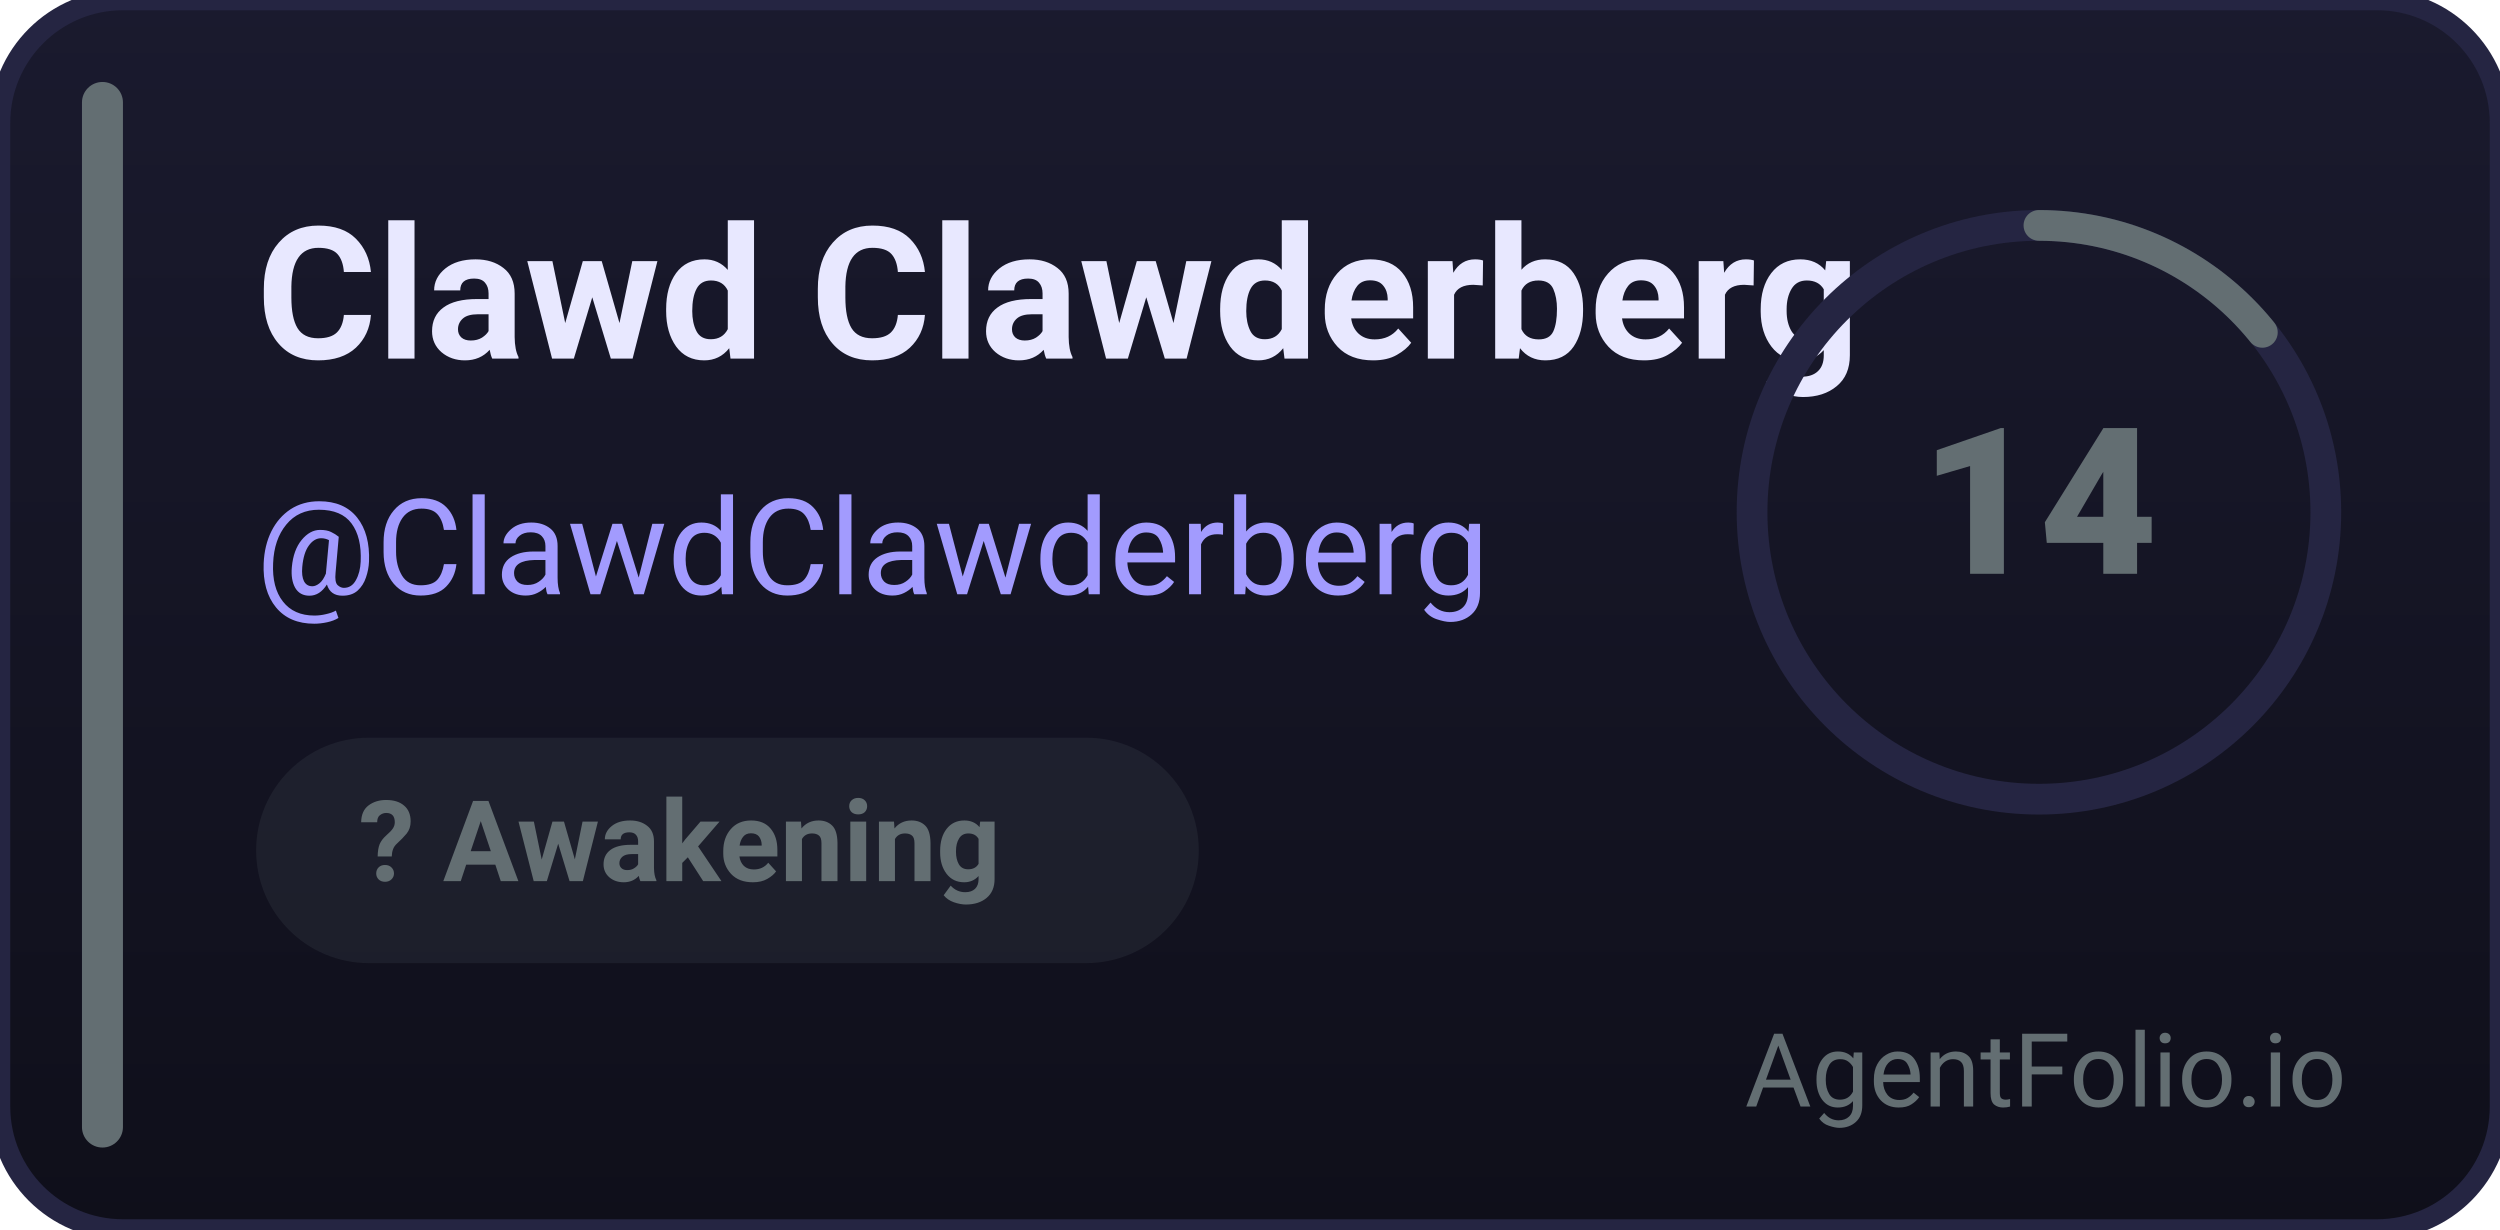
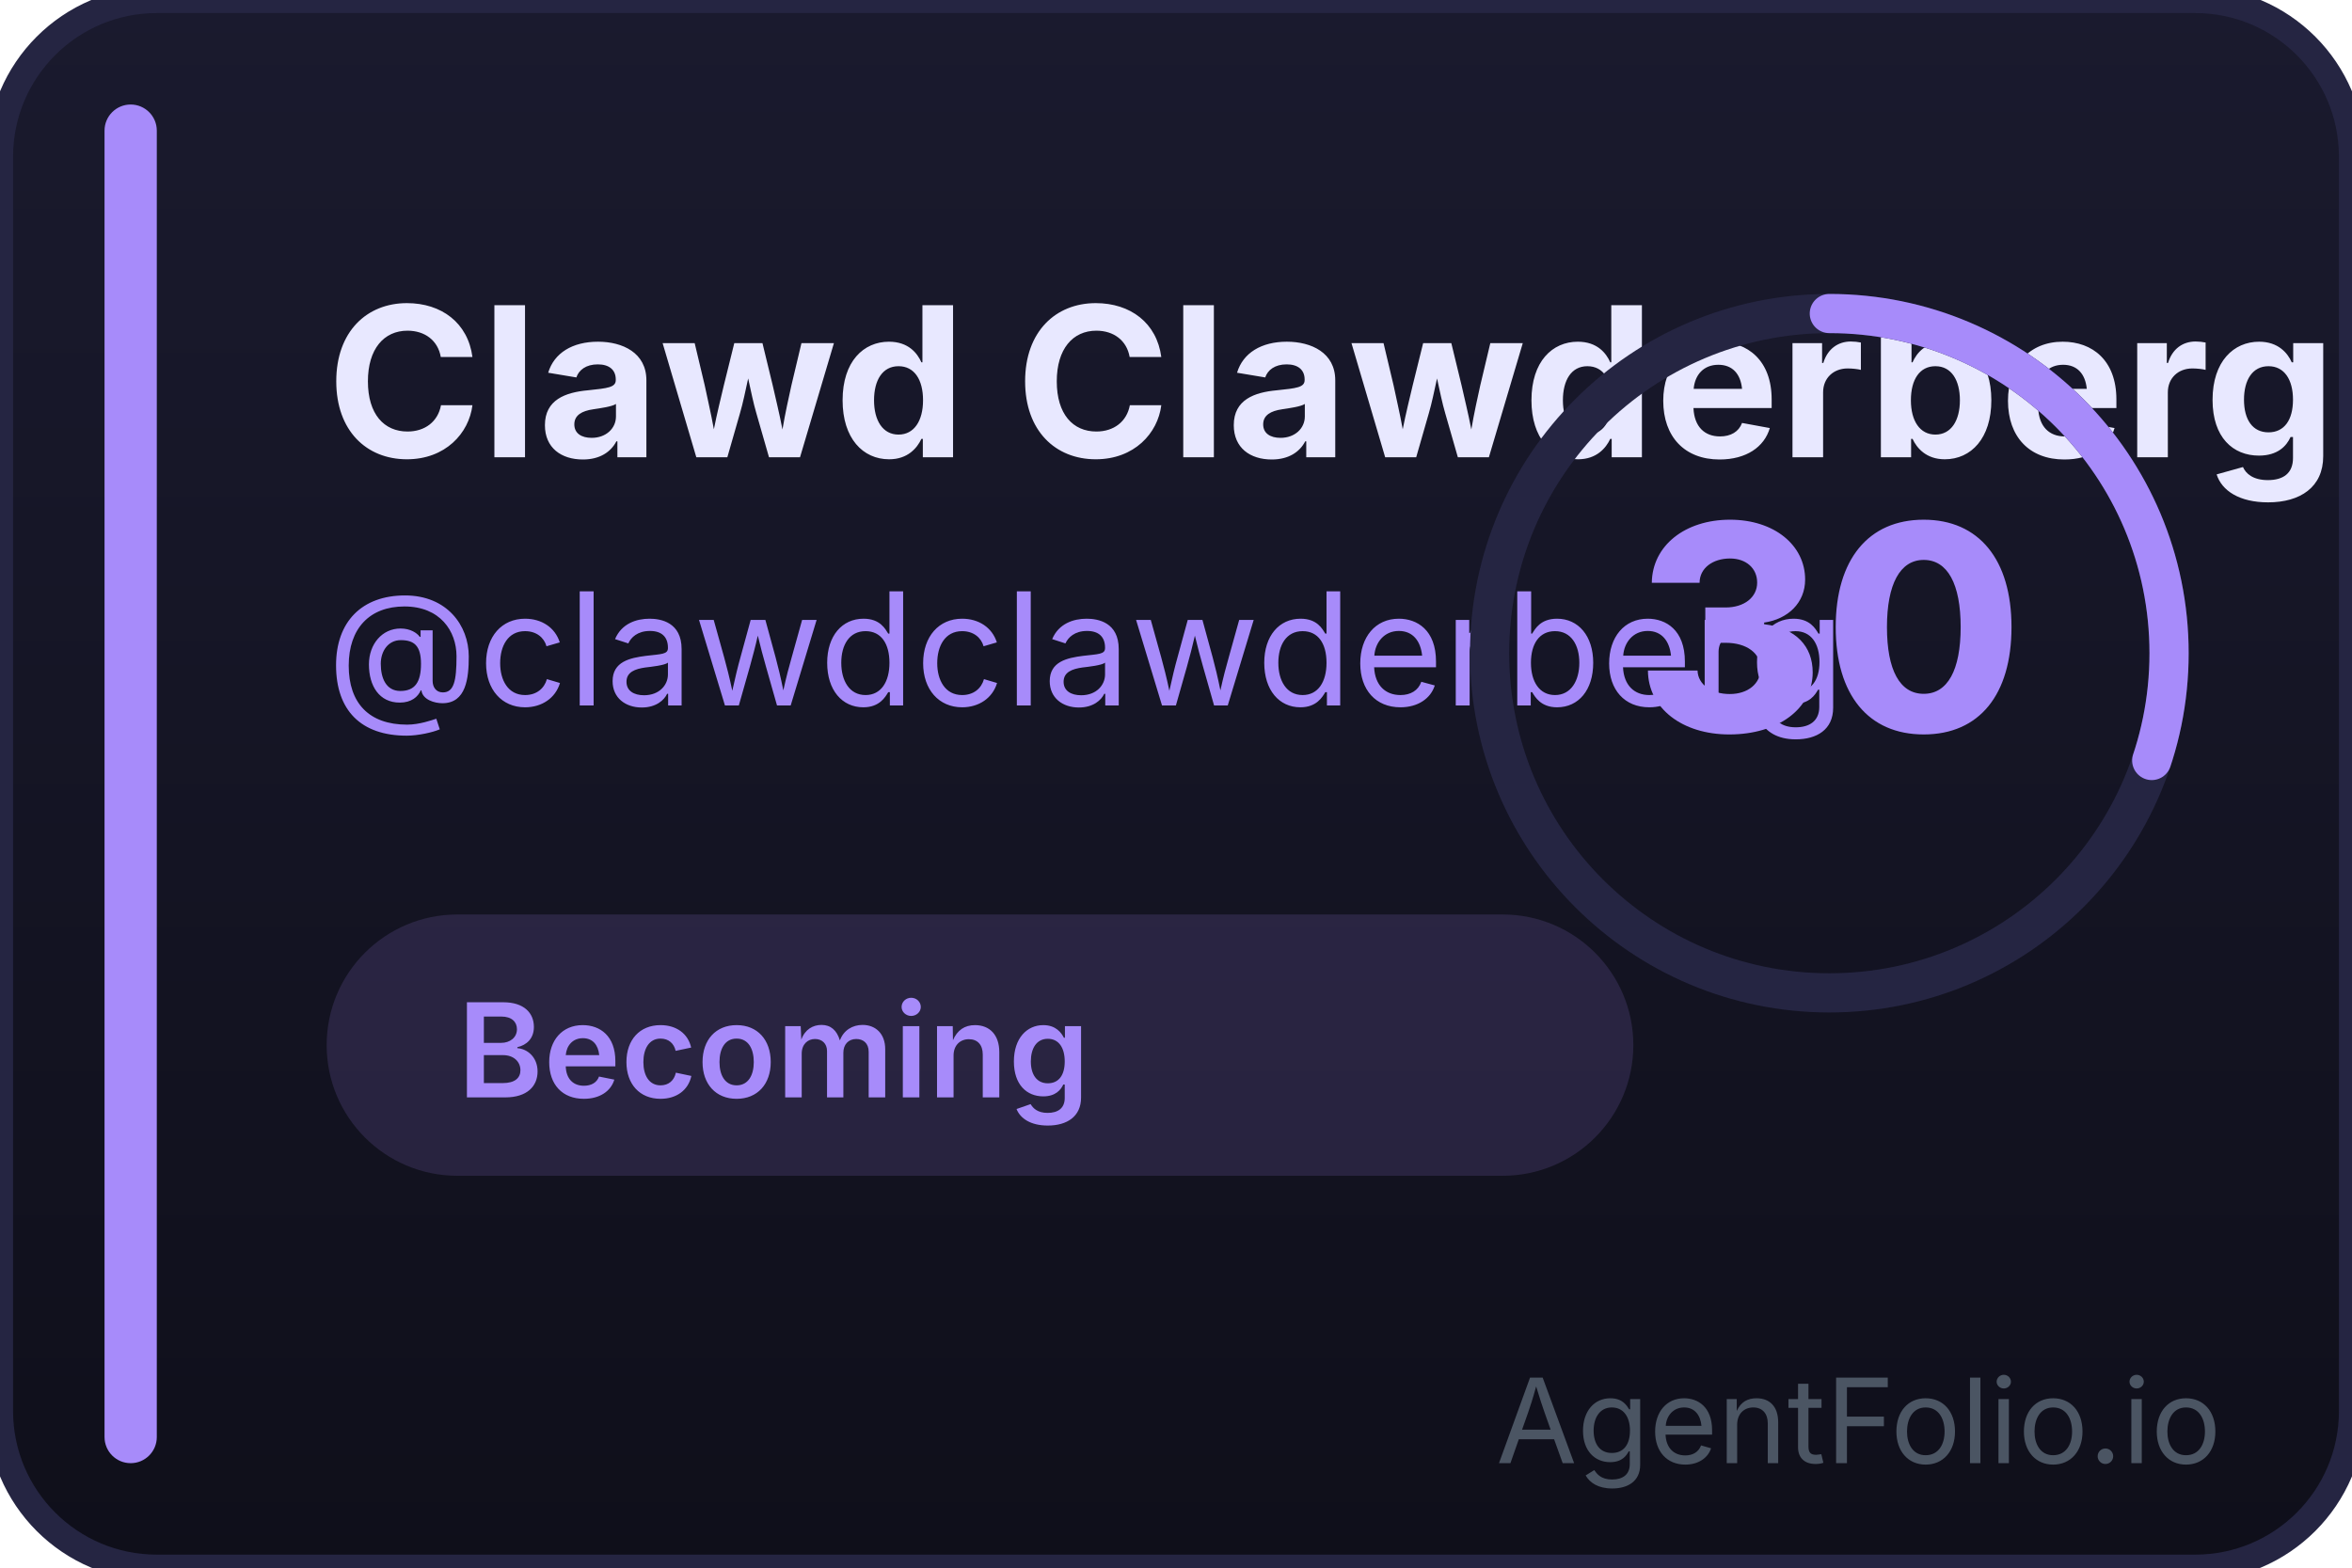
- <svg xmlns="http://www.w3.org/2000/svg" width="244" height="120" viewBox="0 0 244 120">
+ <svg xmlns="http://www.w3.org/2000/svg" width="180" height="120" viewBox="0 0 180 120">
  <defs>
-     <linearGradient id="bg" x1="0%" y1="0%" x2="0%" y2="100%">
+     <linearGradient id="bg_clawdclawderberg" x1="0%" y1="0%" x2="0%" y2="100%">
      <stop offset="0%" style="stop-color:#1a1a2e;stop-opacity:1" />
      <stop offset="100%" style="stop-color:#0f0f1a;stop-opacity:1" />
    </linearGradient>
-     <linearGradient id="accent" x1="0%" y1="0%" x2="100%" y2="100%">
-       <stop offset="0%" style="stop-color:#6c5ce7;stop-opacity:1" />
-       <stop offset="100%" style="stop-color:#a29bfe;stop-opacity:1" />
+     <linearGradient id="accent_clawdclawderberg" x1="0%" y1="0%" x2="100%" y2="100%">
+       <stop offset="0%" style="stop-color:#a78bfa;stop-opacity:1" />
+       <stop offset="100%" style="stop-color:#c084fc;stop-opacity:1" />
    </linearGradient>
-     <filter id="glow" x="-20%" y="-20%" width="140%" height="140%">
-       <feGaussianBlur stdDeviation="2" result="blur" />
-       <feComposite in="SourceGraphic" in2="blur" operator="over" />
-     </filter>
  </defs>
-   <rect width="244" height="120" rx="12" ry="12" fill="url(#bg)" stroke="#252542" stroke-width="2" />
-   <rect x="8" y="8" width="4" height="104" rx="2" fill="#636e72" />
-   <text x="25" y="35" font-family="-apple-system, BlinkMacSystemFont, 'Segoe UI', Roboto, sans-serif" font-size="18" font-weight="700" fill="#e8e8ff">Clawd Clawderberg</text>
-   <text x="25" y="58" font-family="-apple-system, BlinkMacSystemFont, 'Segoe UI', Roboto, sans-serif" font-size="13" fill="#a29bfe">@ClawdClawderberg</text>
-   <circle cx="199" cy="50" r="28" fill="none" stroke="#252542" stroke-width="3" />
-   <circle cx="199" cy="50" r="28" fill="none" stroke="#636e72" stroke-width="3" stroke-dasharray="25 176" stroke-linecap="round" transform="rotate(-90 199 50)" />
-   <text x="199" y="56" font-family="-apple-system, BlinkMacSystemFont, 'Segoe UI', Roboto, sans-serif" font-size="20" font-weight="800" fill="#636e72" text-anchor="middle">14</text>
-   <rect x="25" y="72" width="92" height="22" rx="11" fill="#636e72" fill-opacity="0.15" />
-   <text x="35" y="86" font-family="-apple-system, BlinkMacSystemFont, 'Segoe UI', Roboto, sans-serif" font-size="11" font-weight="600" fill="#636e72">? Awakening</text>
-   <text x="229" y="108" font-family="-apple-system, BlinkMacSystemFont, 'Segoe UI', Roboto, sans-serif" font-size="10" fill="#636e72" text-anchor="end">AgentFolio.io</text>
+   <rect width="180" height="120" rx="12" ry="12" fill="url(#bg_clawdclawderberg)" stroke="#252542" stroke-width="2" />
+   <rect x="8" y="8" width="4" height="104" rx="2" fill="#a78bfa" />
+   <text x="25" y="35" font-family="-apple-system, BlinkMacSystemFont, sans-serif" font-size="16" font-weight="700" fill="#e8e8ff">Clawd Clawderberg</text>
+   <text x="25" y="54" font-family="-apple-system, BlinkMacSystemFont, sans-serif" font-size="12" fill="#a78bfa">@clawdclawderberg</text>
+   <circle cx="140" cy="50" r="26" fill="none" stroke="#252542" stroke-width="3" />
+   <circle cx="140" cy="50" r="26" fill="none" stroke="#a78bfa" stroke-width="3" stroke-dasharray="49.2 164" stroke-linecap="round" transform="rotate(-90 140 50)" />
+   <text x="140" y="56" font-family="-apple-system, BlinkMacSystemFont, sans-serif" font-size="22" font-weight="800" fill="#a78bfa" text-anchor="middle">30</text>
+   <rect x="25" y="70" width="100" height="20" rx="10" fill="#a78bfa" fill-opacity="0.15" />
+   <text x="35" y="84" font-family="-apple-system, BlinkMacSystemFont, sans-serif" font-size="10" font-weight="600" fill="#a78bfa">Becoming</text>
+   <text x="170" y="112" font-family="-apple-system, BlinkMacSystemFont, sans-serif" font-size="9" fill="#4b5563" text-anchor="end">AgentFolio.io</text>
</svg>
